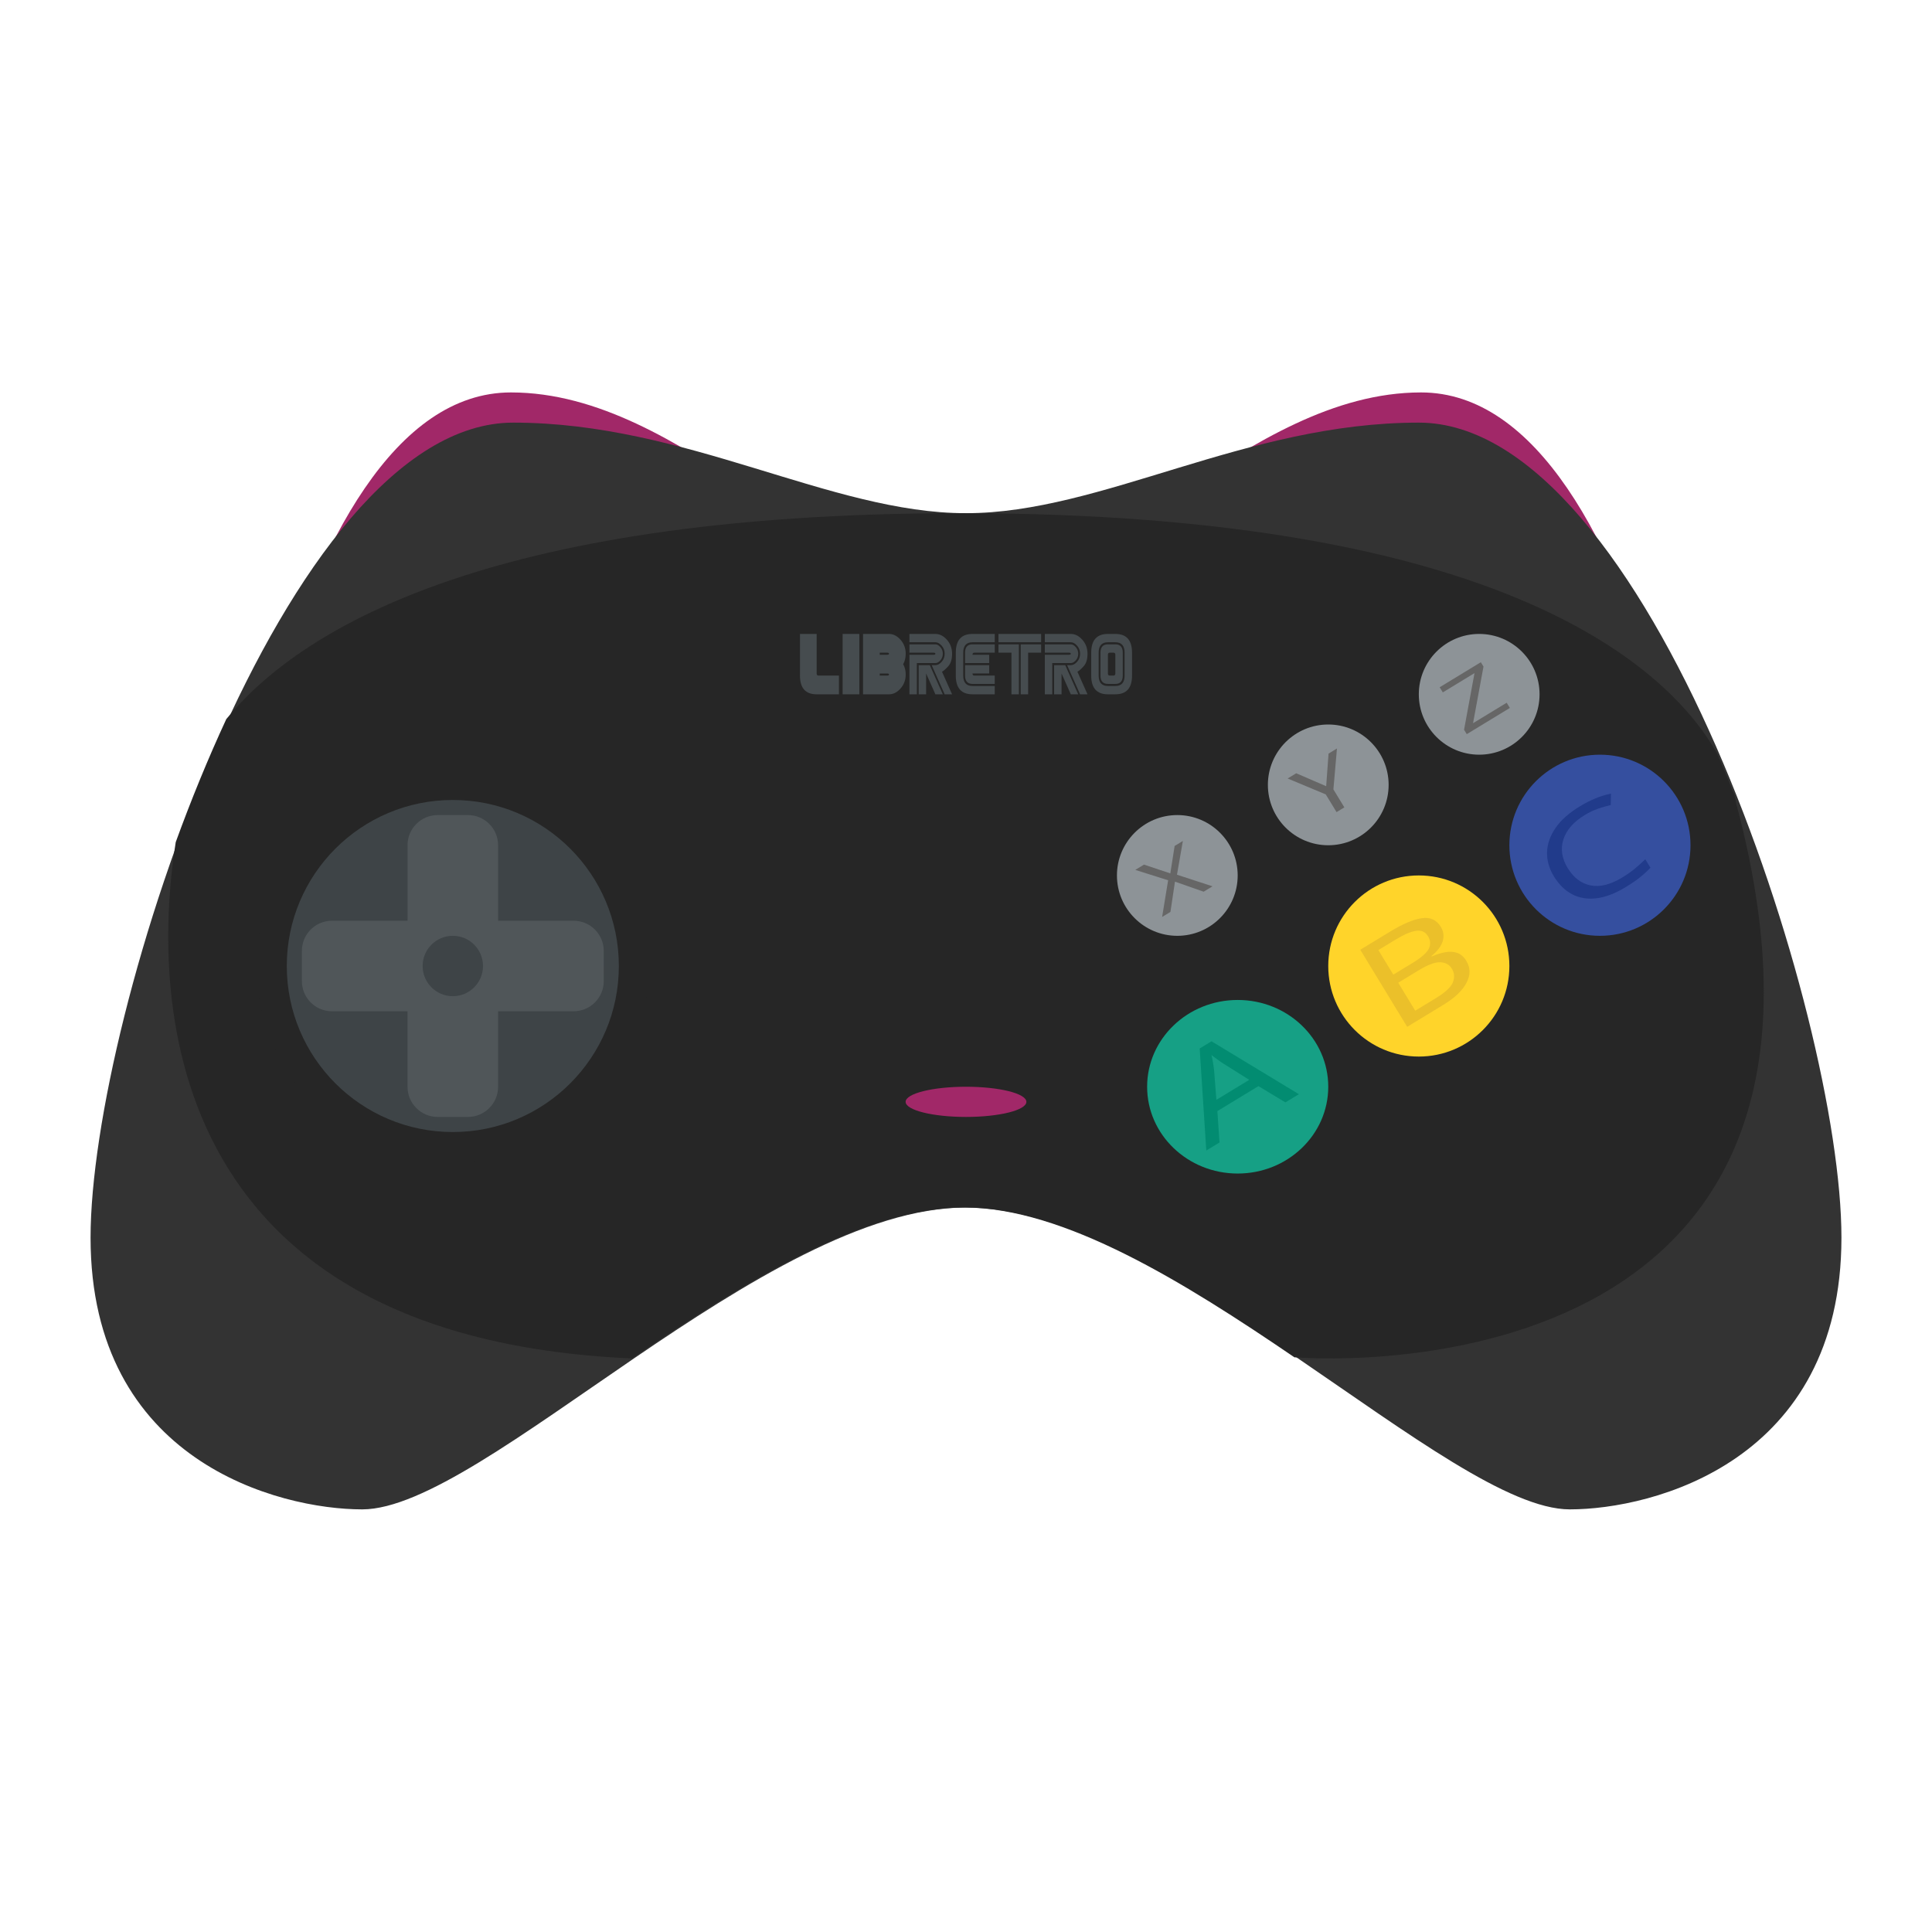
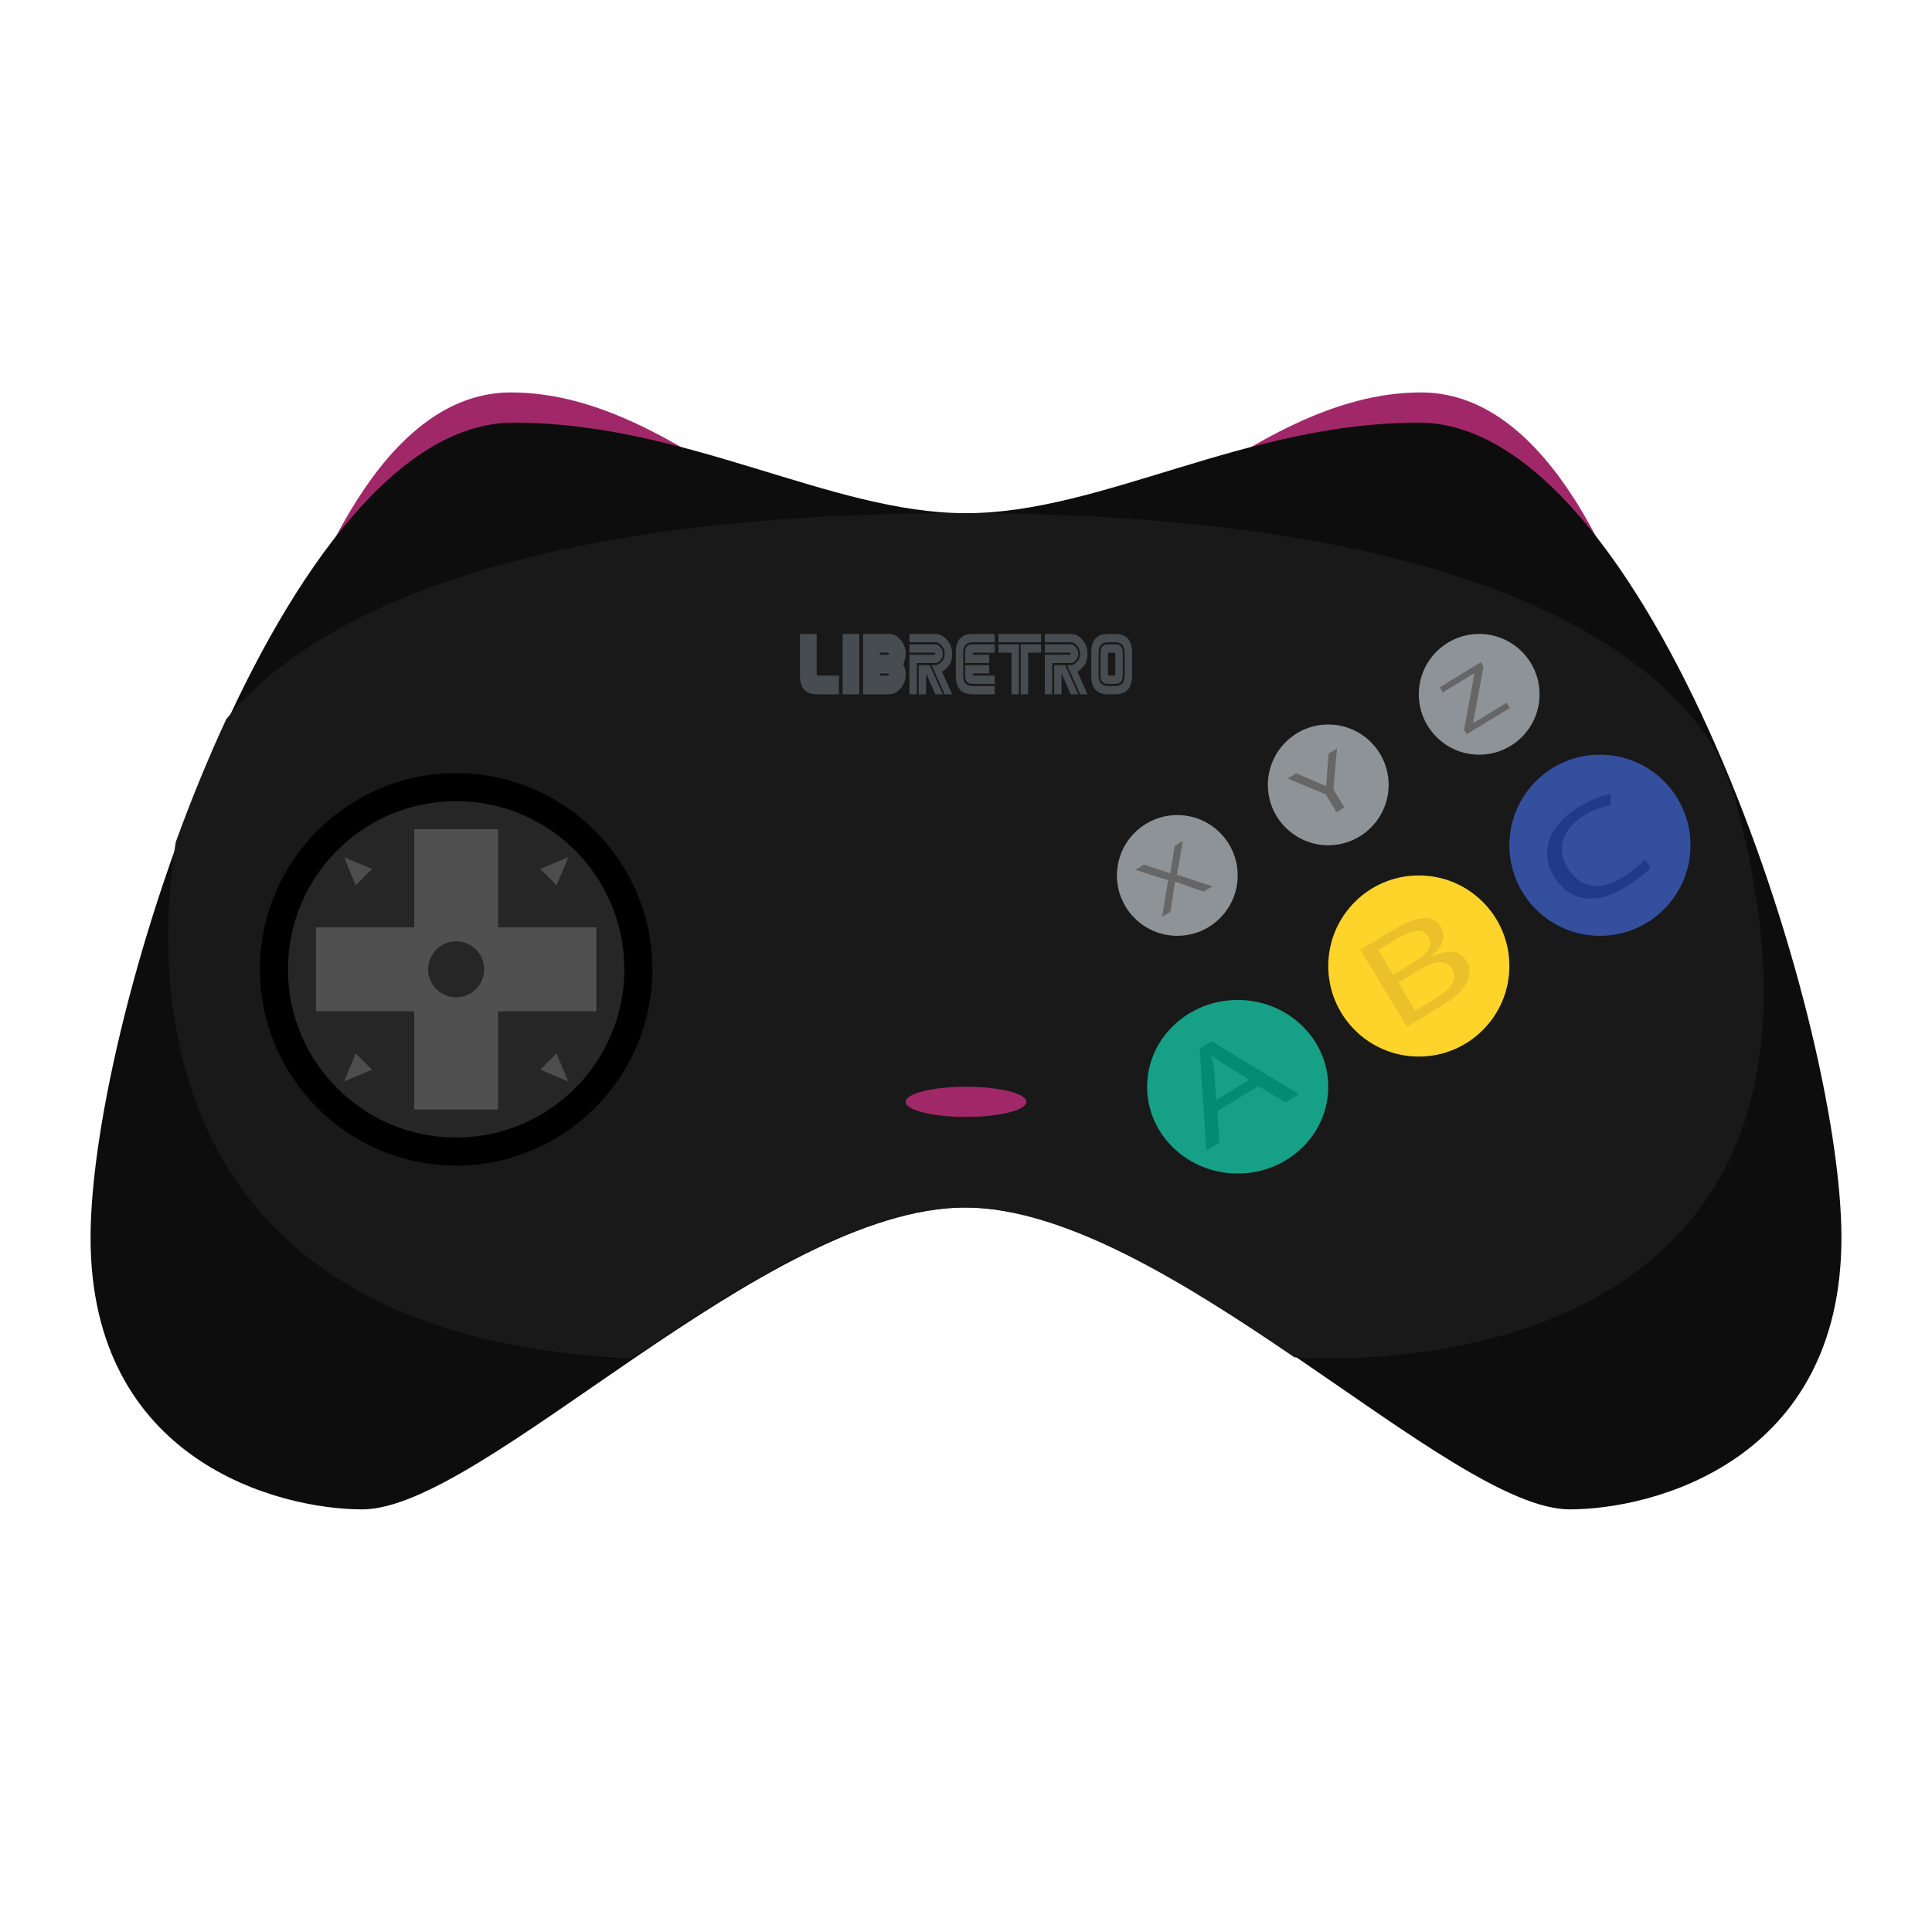
<svg xmlns="http://www.w3.org/2000/svg" viewBox="0 0 341.333 341.333" height="256" width="256" xml:space="preserve" id="svg2" version="1.1">
  <defs id="defs6">
    <clipPath id="clipPath18" clipPathUnits="userSpaceOnUse">
      <path id="path16" d="M 0,256 H 256 V 0 H 0 Z" />
    </clipPath>
    <clipPath id="clipPath26" clipPathUnits="userSpaceOnUse">
      <path id="path24" d="M 4,212 H 252 V 48 H 4 Z" />
    </clipPath>
  </defs>
  <g id="g22" transform="matrix(1.333333,0,0,-1.333333,0,341.3333)" />
  <path id="path38" style="fill:#a12868;fill-opacity:1;fill-rule:nonzero;stroke:none;stroke-width:1.333" d="m 251.061,69.333 c -30.817,0 -56.276,35.333 -80.395,35.333 -24.117,0 -49.576,-35.333 -80.393,-35.333 -40.648,0 -55.607,104.448 -55.607,144 0,39.552 14.069,48 28.808,48 C 84.913,261.333 134.934,208 170.666,208 c 35.733,0 85.755,53.333 107.193,53.333 14.739,0 28.807,-8.448 28.807,-48 0,-39.552 -14.959,-144 -55.605,-144" />
-   <path id="path42" style="fill:#333333;fill-opacity:1;fill-rule:nonzero;stroke:none;stroke-width:1.333;font-variant-east_asian:normal;opacity:1;vector-effect:none;stroke-linecap:butt;stroke-linejoin:miter;stroke-miterlimit:4;stroke-dasharray:none;stroke-dashoffset:0;stroke-opacity:1" d="m 250.667,74.667 c -30.667,0 -56,16 -80,16 -24,0 -49.333,-16 -80,-16 -40.448,0 -74.667,104.448 -74.667,144 0,39.552 33.333,48 48,48 21.333,0 71.109,-53.333 106.667,-53.333 35.557,0 85.333,53.333 106.667,53.333 14.667,0 48,-8.448 48,-48 0,-39.552 -34.219,-144 -74.667,-144" />
-   <path id="path46" style="fill:#262626;fill-opacity:1;fill-rule:nonzero;stroke:none;stroke-width:1.333;font-variant-east_asian:normal;opacity:1;vector-effect:none;stroke-linecap:butt;stroke-linejoin:miter;stroke-miterlimit:4;stroke-dasharray:none;stroke-dashoffset:0;stroke-opacity:1" d="m 169.58,90.667 c -84.768,0 -117.228,21.256 -129.6,36.377 -3.249,7.012 -6.241,14.341 -8.932,21.736 -3.463,21.708 -6.645,87.376 80.601,91.22 19.556,-13.333 40.889,-26.667 58.668,-26.667 17.693,0 38.908,13.207 58.387,26.476 l 0.28,-10e-4 c 0,0 106.36,9.088 77.736,-97.941 0,0 -0.052,-0.463 -0.255,-1.296 -1.001,-2.517 -2.039,-5.012 -3.107,-7.481 -8.312,-14.632 -36.855,-42.423 -133.779,-42.423" />
-   <path id="path50" style="fill:#262626;fill-opacity:1;fill-rule:nonzero;stroke:none;stroke-width:1.333;font-variant-east_asian:normal;opacity:1;vector-effect:none;stroke-linecap:butt;stroke-linejoin:miter;stroke-miterlimit:4;stroke-dasharray:none;stroke-dashoffset:0;stroke-opacity:1" d="m 80,136 c -19.115,0 -34.667,15.552 -34.667,34.667 0,19.115 15.552,34.667 34.667,34.667 19.115,0 34.667,-15.552 34.667,-34.667 C 114.667,151.552 99.115,136 80,136" />
-   <path id="path54" style="fill:#3e4447;fill-opacity:1;fill-rule:nonzero;stroke:none;stroke-width:1.333" d="m 109.333,170.667 c 0,16.2 -13.133,29.333 -29.333,29.333 -16.2,0 -29.333,-13.133 -29.333,-29.333 0,-16.2 13.133,-29.333 29.333,-29.333 16.2,0 29.333,13.133 29.333,29.333" />
+   <path id="path42" style="fill:#0d0d0d;fill-opacity:1;fill-rule:nonzero;stroke:none;stroke-width:1.333;font-variant-east_asian:normal;opacity:1;vector-effect:none;stroke-linecap:butt;stroke-linejoin:miter;stroke-miterlimit:4;stroke-dasharray:none;stroke-dashoffset:0;stroke-opacity:1" d="m 250.667,74.667 c -30.667,0 -56,16 -80,16 -24,0 -49.333,-16 -80,-16 -40.448,0 -74.667,104.448 -74.667,144 0,39.552 33.333,48 48,48 21.333,0 71.109,-53.333 106.667,-53.333 35.557,0 85.333,53.333 106.667,53.333 14.667,0 48,-8.448 48,-48 0,-39.552 -34.219,-144 -74.667,-144" />
+   <path id="path46" style="fill:#191919;fill-opacity:1;fill-rule:nonzero;stroke:none;stroke-width:1.333;font-variant-east_asian:normal;opacity:1;vector-effect:none;stroke-linecap:butt;stroke-linejoin:miter;stroke-miterlimit:4;stroke-dasharray:none;stroke-dashoffset:0;stroke-opacity:1" d="m 169.58,90.667 c -84.768,0 -117.228,21.256 -129.6,36.377 -3.249,7.012 -6.241,14.341 -8.932,21.736 -3.463,21.708 -6.645,87.376 80.601,91.22 19.556,-13.333 40.889,-26.667 58.668,-26.667 17.693,0 38.908,13.207 58.387,26.476 l 0.28,-10e-4 c 0,0 106.36,9.088 77.736,-97.941 0,0 -0.052,-0.463 -0.255,-1.296 -1.001,-2.517 -2.039,-5.012 -3.107,-7.481 -8.312,-14.632 -36.855,-42.423 -133.779,-42.423" />
  <path id="path58" style="fill:#8d9397;fill-opacity:1;fill-rule:nonzero;stroke:none;stroke-width:1.333" d="m 234.667,128 c 5.888,0 10.667,4.779 10.667,10.667 0,5.888 -4.779,10.667 -10.667,10.667 -5.888,0 -10.667,-4.779 -10.667,-10.667 0,-5.888 4.779,-10.667 10.667,-10.667" />
-   <path id="path62" style="fill:#505659;fill-opacity:1;fill-rule:nonzero;stroke:none;stroke-width:1.333" d="m 106.667,173.333 c 0,2.949 -2.384,5.333 -5.333,5.333 H 88 V 192 c 0,2.949 -2.384,5.333 -5.333,5.333 h -5.333 c -2.949,0 -5.333,-2.384 -5.333,-5.333 V 178.667 H 58.667 c -2.949,0 -5.333,-2.384 -5.333,-5.333 V 168 c 0,-2.949 2.384,-5.333 5.333,-5.333 h 13.333 v -13.333 c 0,-2.949 2.384,-5.333 5.333,-5.333 h 5.333 c 2.949,0 5.333,2.384 5.333,5.333 v 13.333 h 13.333 c 2.949,0 5.333,2.384 5.333,5.333 z" />
  <path id="path66" style="fill:#a12868;fill-opacity:1;fill-rule:nonzero;stroke:none;stroke-width:1.333" d="m 170.667,197.333 c -5.888,0 -10.667,-1.195 -10.667,-2.667 0,-1.472 4.779,-2.667 10.667,-2.667 5.888,0 10.667,1.195 10.667,2.667 0,1.472 -4.779,2.667 -10.667,2.667" />
  <path id="path70" style="fill:#8d9397;fill-opacity:1;fill-rule:nonzero;stroke:none;stroke-width:1.333" d="M 197.333,154.667 C 197.333,148.779 202.112,144 208,144 c 5.888,0 10.667,4.779 10.667,10.667 0,5.888 -4.779,10.667 -10.667,10.667 -5.888,0 -10.667,-4.779 -10.667,-10.667" />
  <path id="path74" style="fill:#16a085;fill-opacity:1;fill-rule:nonzero;stroke:none;stroke-width:1.333" d="m 218.667,207.333 c -8.837,0 -16,-6.864 -16,-15.333 0,-8.469 7.163,-15.333 16,-15.333 8.837,0 16,6.864 16,15.333 0,8.469 -7.163,15.333 -16,15.333" />
  <path id="path78" style="fill:#ffd42a;fill-opacity:1;fill-rule:nonzero;stroke:none;stroke-width:1.333" d="m 250.667,186.667 c -8.837,0 -16,-7.163 -16,-16 0,-8.837 7.163,-16 16,-16 8.837,0 16,7.163 16,16 0,8.837 -7.163,16 -16,16" />
  <path id="path82" style="fill:#8d9397;fill-opacity:1;fill-rule:nonzero;stroke:none;stroke-width:1.333" d="m 261.333,133.333 c -5.888,0 -10.667,-4.779 -10.667,-10.667 0,-5.888 4.779,-10.667 10.667,-10.667 5.888,0 10.667,4.779 10.667,10.667 0,5.888 -4.779,10.667 -10.667,10.667" />
  <path id="path86" style="fill:#354f9f;fill-opacity:1;fill-rule:nonzero;stroke:none;stroke-width:1.333" d="m 282.667,165.333 c -8.837,0 -16,-7.163 -16,-16 0,-8.837 7.163,-16 16,-16 8.837,0 16,7.163 16,16 0,8.837 -7.163,16 -16,16" />
-   <path id="path90" style="fill:#3e4447;fill-opacity:1;fill-rule:nonzero;stroke:none;stroke-width:1.333" d="m 85.333,170.667 c 0,2.945 -2.388,5.333 -5.333,5.333 -2.945,0 -5.333,-2.388 -5.333,-5.333 0,-2.945 2.388,-5.333 5.333,-5.333 2.945,0 5.333,2.388 5.333,5.333" />
+   <path id="path46-8" style="fill:#000000;fill-opacity:1;fill-rule:nonzero;stroke:none;stroke-width:1.333" d="m 80.59,136.589 c -19.115,0 -34.667,15.552 -34.667,34.667 0,19.115 15.552,34.667 34.667,34.667 19.115,0 34.667,-15.552 34.667,-34.667 0,-19.115 -15.552,-34.667 -34.667,-34.667" />
+   <path id="path50-0" style="fill:#262626;fill-opacity:1;fill-rule:nonzero;stroke:none;stroke-width:1.333" d="m 110.304,171.255 c 0,16.411 -13.303,29.714 -29.714,29.714 -16.411,0 -29.714,-13.303 -29.714,-29.714 0,-16.411 13.303,-29.714 29.714,-29.714 16.411,0 29.714,13.303 29.714,29.714" />
+   <path id="path54-9" style="fill:#505050;fill-opacity:1;fill-rule:nonzero;stroke:none;stroke-width:1.333" d="M 105.352,163.844 H 88 V 146.494 H 73.179 v 17.351 H 55.828 v 14.822 h 17.351 v 17.351 H 88 V 178.667 H 105.352 Z" />
+   <path id="path58-7" style="fill:#4d4d4d;fill-opacity:1;fill-rule:nonzero;stroke:none;stroke-width:1.333" d="m 60.78,151.446 4.952,2.07 -2.882,2.882 z" />
+   <path id="path62-3" style="fill:#4d4d4d;fill-opacity:1;fill-rule:nonzero;stroke:none;stroke-width:1.333" d="m 100.4,151.446 -4.952,2.07 2.882,2.882 z" />
+   <path id="path66-5" style="fill:#4d4d4d;fill-opacity:1;fill-rule:nonzero;stroke:none;stroke-width:1.333" d="m 100.4,191.065 -4.952,-2.07 2.882,-2.882 z" />
+   <path id="path70-4" style="fill:#4d4d4d;fill-opacity:1;fill-rule:nonzero;stroke:none;stroke-width:1.333" d="m 60.78,191.065 4.952,-2.07 -2.882,-2.882 z" />
+   <path id="path74-2" style="fill:#262626;fill-opacity:1;fill-rule:nonzero;stroke:none;stroke-width:1.333" d="m 85.542,171.255 c 0,2.735 -2.217,4.952 -4.952,4.952 -2.735,0 -4.952,-2.217 -4.952,-4.952 0,-2.735 2.217,-4.952 4.952,-4.952 2.735,0 4.952,2.217 4.952,4.952" />
  <path id="path94" style="fill:#464c4f;fill-opacity:1;fill-rule:nonzero;stroke:none;stroke-width:1.333" d="m 166.57,122.667 h -1.311 l -1.639,-3.679 v 3.679 h -1.312 v -5.149 h 1.967 z m 0,-7.172 c 0,0.457 -0.144,0.848 -0.432,1.171 -0.287,0.323 -0.58,0.484 -0.879,0.484 h -3.277 v 5.517 h -1.312 v -6.988 h 4.261 c 0.219,0 0.328,-0.061 0.328,-0.184 0,-0.123 -0.109,-0.184 -0.328,-0.184 h -4.261 v -1.472 h 4.589 c 0.299,0 0.592,0.164 0.879,0.491 0.288,0.327 0.432,0.716 0.432,1.165 m 1.639,0 c 0,0.964 -0.22,1.693 -0.661,2.188 -0.44,0.495 -0.813,0.828 -1.12,0.999 l 1.781,3.985 h -1.311 l -2.295,-5.149 h 0.656 c 0.385,0 0.755,-0.199 1.108,-0.595 0.353,-0.396 0.531,-0.872 0.531,-1.428 0,-0.548 -0.177,-1.023 -0.531,-1.423 -0.353,-0.4 -0.723,-0.601 -1.108,-0.601 H 160.67 V 112 h 4.589 c 0.749,0 1.429,0.343 2.037,1.029 0.608,0.687 0.912,1.508 0.912,2.465" />
  <path id="path98" style="fill:#464c4f;fill-opacity:1;fill-rule:nonzero;stroke:none;stroke-width:1.333" d="m 168.864,115.31 c 0,-2.207 0.983,-3.311 2.949,-3.311 h 3.933 v 1.472 h -3.933 c -1.092,0 -1.639,0.612 -1.639,1.839 v 4.045 c 0,1.227 0.547,1.84 1.639,1.84 h 3.933 v 1.471 h -3.933 c -1.967,0 -2.949,-1.103 -2.949,-3.311 z" />
  <path id="path102" style="fill:#464c4f;fill-opacity:1;fill-rule:nonzero;stroke:none;stroke-width:1.333" d="m 170.503,117.149 v -1.839 c 0,-0.981 0.437,-1.472 1.311,-1.472 h 3.933 v 1.472 h -3.605 c -0.219,0 -0.328,0.123 -0.328,0.368 h 2.951 v 1.471 z" />
  <path id="path106" style="fill:#464c4f;fill-opacity:1;fill-rule:nonzero;stroke:none;stroke-width:1.333" d="m 170.503,117.517 h 4.261 v 1.471 h -2.951 c 0,0.245 0.109,0.368 0.328,0.368 h 3.605 v 1.472 h -3.933 c -0.873,0 -1.311,-0.491 -1.311,-1.472 z" />
  <path id="path110" style="fill:#464c4f;fill-opacity:1;fill-rule:nonzero;stroke:none;stroke-width:1.333" d="m 180.335,113.839 h 3.605 v 1.471 h -2.295 v 7.357 h -1.311 z m -0.328,0 v 8.828 h -1.311 v -7.357 h -2.295 v -1.471 z m 3.933,-0.368 h -7.539 v -1.471 h 7.539 z" />
  <path id="path114" style="fill:#464c4f;fill-opacity:1;fill-rule:nonzero;stroke:none;stroke-width:1.333" d="m 190.495,122.667 h -1.311 L 187.546,118.988 v 3.679 h -1.312 v -5.149 h 1.967 z m 0,-7.172 c 0,0.457 -0.144,0.848 -0.432,1.171 -0.287,0.323 -0.58,0.484 -0.879,0.484 h -3.277 v 5.517 h -1.312 v -6.988 h 4.261 c 0.219,0 0.328,-0.061 0.328,-0.184 0,-0.123 -0.109,-0.184 -0.328,-0.184 h -4.261 v -1.472 h 4.589 c 0.299,0 0.592,0.164 0.879,0.491 0.288,0.327 0.432,0.716 0.432,1.165 m 1.639,0 c 0,0.964 -0.22,1.693 -0.661,2.188 -0.44,0.495 -0.813,0.828 -1.12,0.999 l 1.781,3.985 h -1.311 l -2.295,-5.149 h 0.656 c 0.385,0 0.755,-0.199 1.108,-0.595 0.353,-0.396 0.531,-0.872 0.531,-1.428 0,-0.548 -0.177,-1.023 -0.531,-1.423 -0.353,-0.4 -0.723,-0.601 -1.108,-0.601 h -4.589 V 112 h 4.589 c 0.749,0 1.429,0.343 2.037,1.029 0.608,0.687 0.912,1.508 0.912,2.465" />
  <path id="path118" style="fill:#464c4f;fill-opacity:1;fill-rule:nonzero;stroke:none;stroke-width:1.333" d="m 197.05,115.678 c 0,-0.245 -0.109,-0.368 -0.328,-0.368 h -0.655 c -0.219,0 -0.328,0.123 -0.328,0.368 v 3.311 c 0,0.245 0.109,0.368 0.328,0.368 h 0.655 c 0.219,0 0.328,-0.123 0.328,-0.368 z m 1.311,-0.368 v 4.047 c 0,0.98 -0.436,1.471 -1.311,1.471 h -1.311 c -0.875,0 -1.311,-0.491 -1.311,-1.471 v -4.047 c 0,-0.98 0.436,-1.471 1.311,-1.471 h 1.311 c 0.875,0 1.311,0.491 1.311,1.471 m 0.328,0 c 0,-1.225 -0.547,-1.839 -1.639,-1.839 h -1.311 c -1.093,0 -1.639,0.613 -1.639,1.839 v 4.047 c 0,1.225 0.545,1.839 1.639,1.839 h 1.311 c 1.092,0 1.639,-0.613 1.639,-1.839 z m 1.311,0 v 4.047 c 0,2.207 -0.983,3.309 -2.949,3.309 h -1.311 c -1.967,0 -2.951,-1.103 -2.951,-3.309 v -4.047 c 0,-2.207 0.984,-3.311 2.951,-3.311 h 1.311 c 1.967,0 2.949,1.104 2.949,3.311" />
  <path id="path122" style="fill:#464c4f;fill-opacity:1;fill-rule:nonzero;stroke:none;stroke-width:1.333" d="m 142.764,120.193 c -0.011,-0.032 -0.017,-0.068 -0.027,-0.101 h 0.027 z m 1.847,-0.837 c -0.219,0 -0.328,-0.123 -0.328,-0.368 v -6.988 h -2.949 v 7.356 c 0,2.207 0.983,3.311 2.949,3.311 h 3.933 v -3.311 z" />
  <path d="M 148.871,122.667 H 151.82 V 112 h -2.949 z" style="fill:#464c4f;fill-opacity:1;fill-rule:nonzero;stroke:none;stroke-width:1.333" id="path124" />
  <path id="path128" style="fill:#464c4f;fill-opacity:1;fill-rule:nonzero;stroke:none;stroke-width:1.333" d="m 156.737,115.678 h -1.311 v -0.368 h 1.311 c 0.219,0 0.328,0.061 0.328,0.184 0,0.123 -0.109,0.184 -0.328,0.184 m 0,3.679 h -1.311 v -0.368 h 1.311 c 0.219,0 0.328,0.061 0.328,0.184 0,0.123 -0.109,0.184 -0.328,0.184 m 3.277,-3.863 c 0,-0.956 -0.304,-1.777 -0.912,-2.464 -0.608,-0.687 -1.288,-1.031 -2.037,-1.031 h -4.589 v 10.667 h 4.589 c 0.749,0 1.429,-0.343 2.037,-1.029 0.608,-0.687 0.912,-1.508 0.912,-2.464 0,-0.695 -0.149,-1.304 -0.448,-1.827 0.299,-0.524 0.448,-1.141 0.448,-1.852" />
  <text xml:space="preserve" style="font-style:normal;font-weight:normal;font-size:40px;line-height:1.25;font-family:'Bell MT';letter-spacing:0px;word-spacing:0px;fill:#000000;fill-opacity:1;stroke:none;-inkscape-font-specification:'Bell MT';font-stretch:normal;font-variant:normal;" x="354.88" y="227.813" id="text1118">
    <tspan id="tspan1116" x="354.88" y="264.306" />
  </text>
  <text xml:space="preserve" style="font-style:normal;font-weight:normal;font-size:40px;line-height:1.25;font-family:sans-serif;letter-spacing:0px;word-spacing:0px;fill:#000000;fill-opacity:1;stroke:none" x="394.765" y="195.086" id="text1122">
    <tspan id="tspan1120" x="394.765" y="231.579" style="font-style:normal;font-variant:normal;font-weight:normal;font-stretch:normal;font-family:sans-serif;-inkscape-font-specification:sans-serif" />
  </text>
  <text xml:space="preserve" style="font-style:normal;font-weight:normal;font-size:25.891px;line-height:1.25;font-family:sans-serif;letter-spacing:0px;word-spacing:0px;fill:#028c71;fill-opacity:1;stroke:none;stroke-width:0.647;opacity:1;" x="65.917" y="329.785" id="text1130" transform="matrix(0.9905925,-0.6026221,0.4482371,0.7368139,0,0)">
    <tspan id="tspan1128" x="65.917" y="329.785" style="stroke-width:0.647;fill:#028c71;fill-opacity:1;">A</tspan>
  </text>
  <text transform="matrix(0.9905925,-0.6026221,0.4482371,0.7368139,0,0)" id="text1134" y="329.53" x="99.346" style="font-style:normal;font-weight:normal;font-size:25.891px;line-height:1.25;font-family:sans-serif;letter-spacing:0px;word-spacing:0px;fill:#ebc02a;fill-opacity:1;stroke:none;stroke-width:0.647;" xml:space="preserve">
    <tspan style="stroke-width:0.647;fill:#ebc02a;fill-opacity:1;" y="329.53" x="99.346" id="tspan1132">B</tspan>
  </text>
  <text xml:space="preserve" style="font-style:normal;font-weight:normal;font-size:25.891px;line-height:1.25;font-family:sans-serif;letter-spacing:0px;word-spacing:0px;fill:#213b8b;fill-opacity:1;stroke:none;stroke-width:0.647;" x="131.301" y="328.07" id="text1138" transform="matrix(0.9905925,-0.6026221,0.4482371,0.7368139,0,0)">
    <tspan id="tspan1136" x="131.301" y="328.07" style="stroke-width:0.647;fill:#213b8b;fill-opacity:1;">C</tspan>
  </text>
  <text transform="matrix(0.9905925,-0.6026221,0.4482371,0.7368139,0,0)" id="text1150" y="284.209" x="78.601" style="font-style:normal;font-weight:normal;font-size:15.546px;line-height:1.25;font-family:sans-serif;letter-spacing:0px;word-spacing:0px;opacity:1;fill:#666666;fill-opacity:1;stroke:none;stroke-width:0.389;" xml:space="preserve">
    <tspan style="fill:#666666;fill-opacity:1;stroke-width:0.389;" y="284.209" x="78.601" id="tspan1148">X</tspan>
  </text>
  <text xml:space="preserve" style="font-style:normal;font-weight:normal;font-size:15.546px;line-height:1.25;font-family:sans-serif;letter-spacing:0px;word-spacing:0px;opacity:1;fill:#666666;fill-opacity:1;stroke:none;stroke-width:0.389" x="105.968" y="284.429" id="text1154" transform="matrix(0.9905925,-0.6026221,0.4482371,0.7368139,0,0)">
    <tspan id="tspan1152" x="105.968" y="284.429" style="fill:#666666;fill-opacity:1;stroke-width:0.389">Y</tspan>
  </text>
  <text transform="matrix(0.9905925,-0.6026221,0.4482371,0.7368139,0,0)" id="text1158" y="284.649" x="132.203" style="font-style:normal;font-weight:normal;font-size:15.546px;line-height:1.25;font-family:sans-serif;letter-spacing:0px;word-spacing:0px;opacity:1;fill:#666666;fill-opacity:1;stroke:none;stroke-width:0.389" xml:space="preserve">
    <tspan style="fill:#666666;fill-opacity:1;stroke-width:0.389" y="284.649" x="132.203" id="tspan1156">Z</tspan>
  </text>
</svg>
